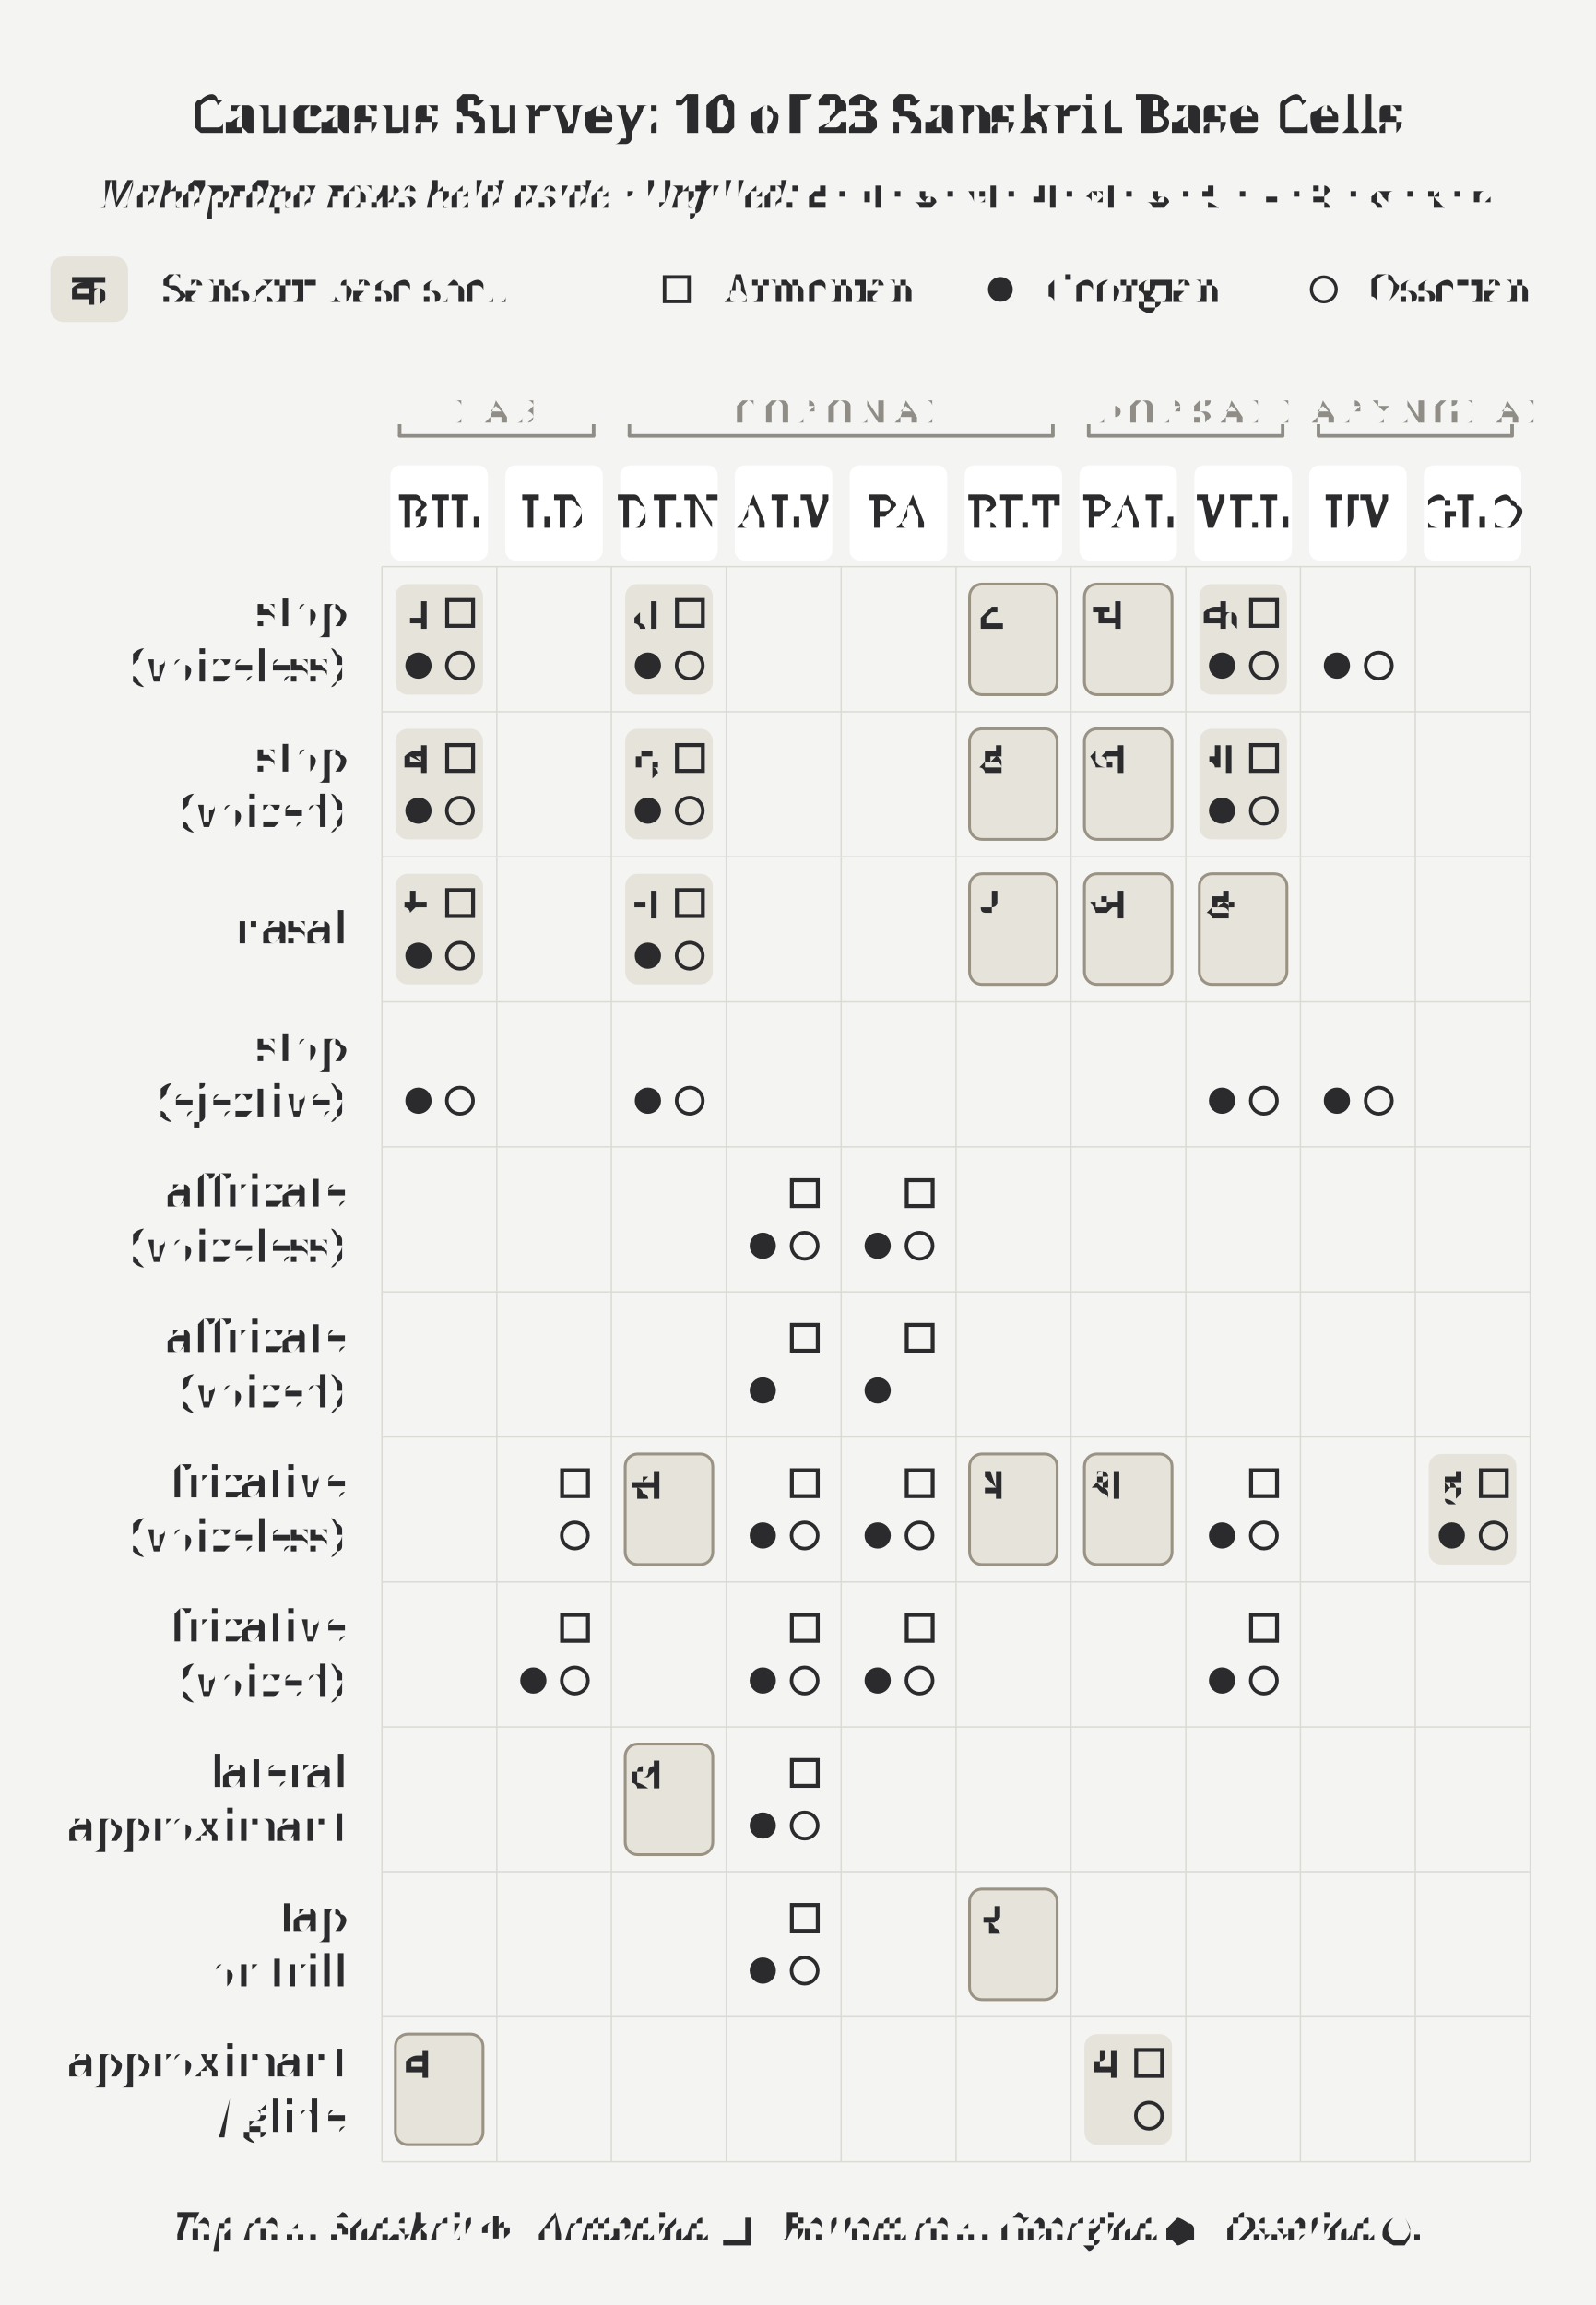
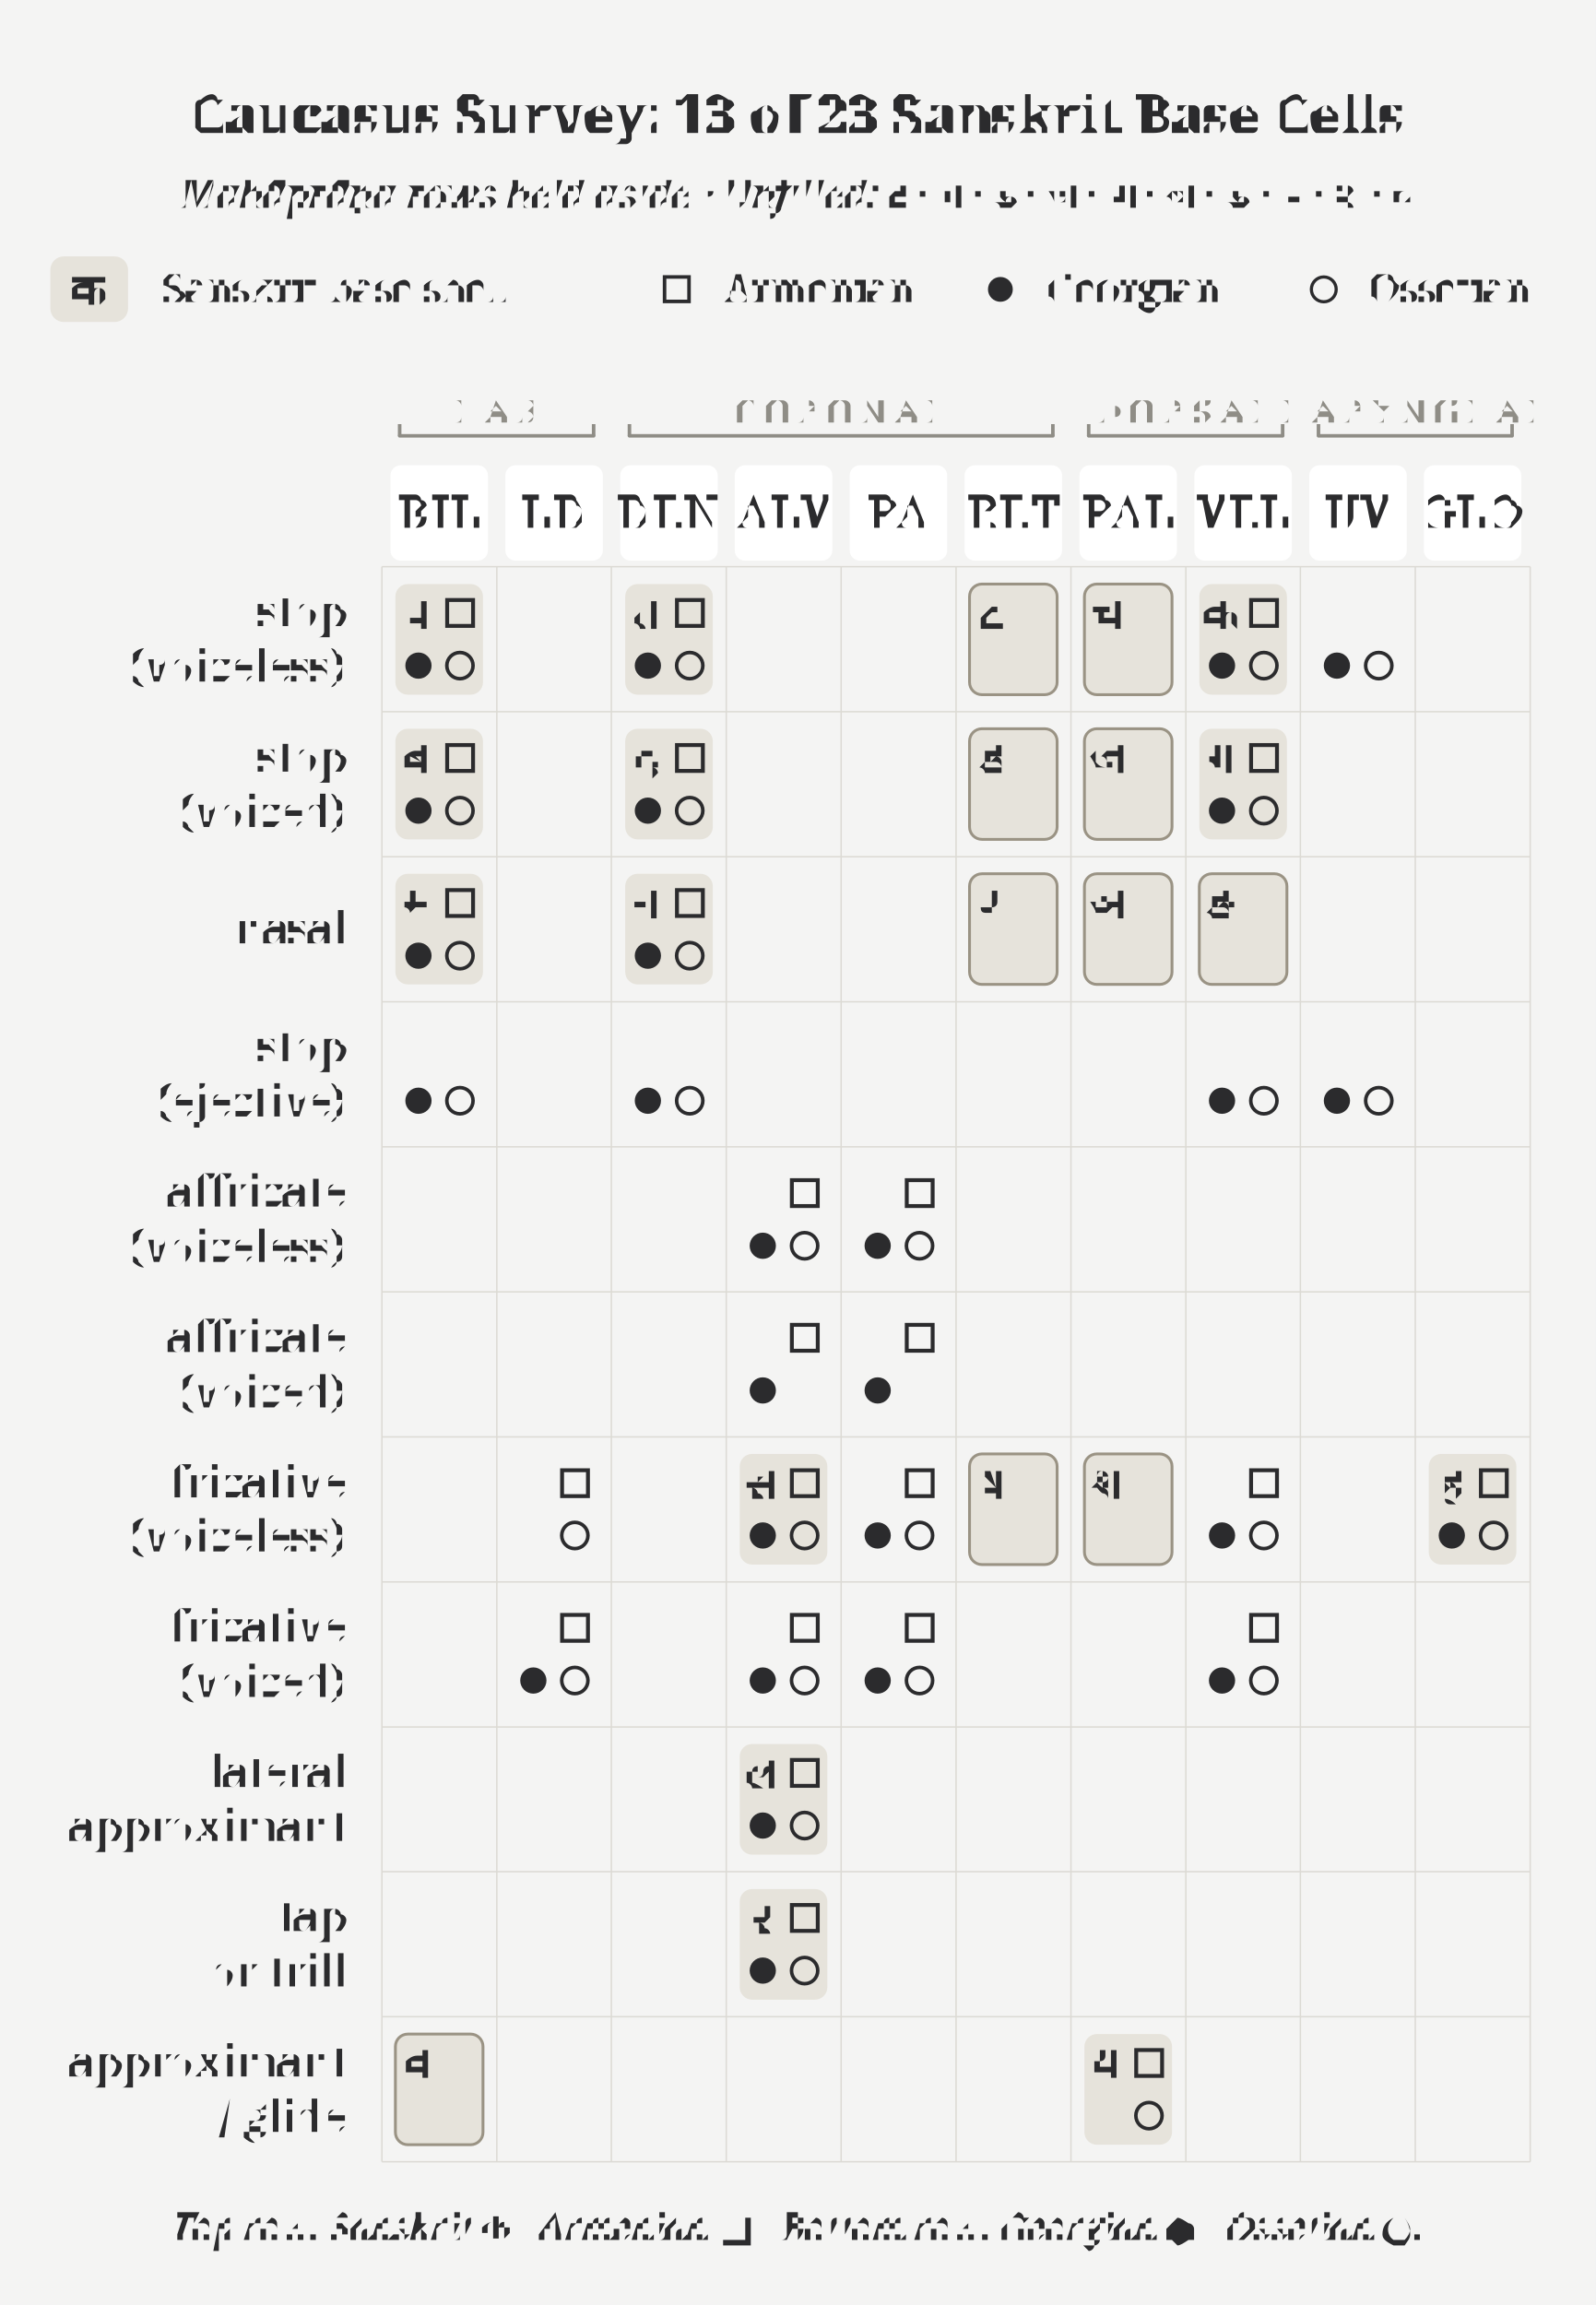
<svg xmlns="http://www.w3.org/2000/svg" width="4.5in" height="6.5in" viewBox="0 0 4.5 6.5">
  <rect x="0" y="0" width="4.5" height="6.5" fill="#f4f4f3" />
-   <text x="2.25" y="0.32" text-anchor="middle" dominant-baseline="middle" font-size="0.151" font-weight="700" fill="#2b2b2d" font-family="'Gentium Book Plus', Charter, 'Charis SIL', Georgia, serif">Caucasus Survey: 10 of 23 Sanskrit Base Cells</text>
-   <text x="2.25" y="0.547" text-anchor="middle" dominant-baseline="middle" font-size="0.111" font-style="italic" fill="#2b2b2d" font-family="'Gentium Book Plus', Charter, 'Charis SIL', Georgia, serif">Mahāprāṇa rows held aside · Unfilled: <tspan font-style="normal" font-family="'Adobe Devanagari', 'Noto Sans Devanagari', 'Mangal', 'Kohinoor Devanagari', serif">ट · च · ड · ज · ण · ञ · ङ · स · ष · श · ल · र · व</tspan>
+   <text x="2.25" y="0.32" text-anchor="middle" dominant-baseline="middle" font-size="0.151" font-weight="700" fill="#2b2b2d" font-family="'Gentium Book Plus', Charter, 'Charis SIL', Georgia, serif">Caucasus Survey: 13 of 23 Sanskrit Base Cells</text>
+   <text x="2.25" y="0.547" text-anchor="middle" dominant-baseline="middle" font-size="0.111" font-style="italic" fill="#2b2b2d" font-family="'Gentium Book Plus', Charter, 'Charis SIL', Georgia, serif">Mahāprāṇa rows held aside · Unfilled: <tspan font-style="normal" font-family="'Adobe Devanagari', 'Noto Sans Devanagari', 'Mangal', 'Kohinoor Devanagari', serif">ट · च · ड · ज · ण · ञ · ङ · ष · श · व</tspan>
  </text>
  <rect x="1.115" y="1.647" width="0.247" height="0.312" rx="0.035" fill="#e6e3db" stroke="none" />
  <rect x="1.115" y="2.055" width="0.247" height="0.312" rx="0.035" fill="#e6e3db" stroke="none" />
  <rect x="1.115" y="2.464" width="0.247" height="0.312" rx="0.035" fill="#e6e3db" stroke="none" />
  <rect x="1.115" y="5.736" width="0.247" height="0.312" rx="0.035" fill="#e6e3db" stroke="#9a9384" stroke-width="0.008" />
  <rect x="1.763" y="1.647" width="0.247" height="0.312" rx="0.035" fill="#e6e3db" stroke="none" />
  <rect x="1.763" y="2.055" width="0.247" height="0.312" rx="0.035" fill="#e6e3db" stroke="none" />
-   <rect x="1.763" y="4.1" width="0.247" height="0.312" rx="0.035" fill="#e6e3db" stroke="#9a9384" stroke-width="0.008" />
  <rect x="1.763" y="2.464" width="0.247" height="0.312" rx="0.035" fill="#e6e3db" stroke="none" />
-   <rect x="1.763" y="4.918" width="0.247" height="0.312" rx="0.035" fill="#e6e3db" stroke="#9a9384" stroke-width="0.008" />
+   <rect x="2.086" y="4.1" width="0.247" height="0.312" rx="0.035" fill="#e6e3db" stroke="none" />
+   <rect x="2.086" y="4.918" width="0.247" height="0.312" rx="0.035" fill="#e6e3db" stroke="none" />
+   <rect x="2.086" y="5.327" width="0.247" height="0.312" rx="0.035" fill="#e6e3db" stroke="none" />
  <rect x="2.734" y="1.647" width="0.247" height="0.312" rx="0.035" fill="#e6e3db" stroke="#9a9384" stroke-width="0.008" />
  <rect x="2.734" y="2.055" width="0.247" height="0.312" rx="0.035" fill="#e6e3db" stroke="#9a9384" stroke-width="0.008" />
  <rect x="2.734" y="4.1" width="0.247" height="0.312" rx="0.035" fill="#e6e3db" stroke="#9a9384" stroke-width="0.008" />
  <rect x="2.734" y="2.464" width="0.247" height="0.312" rx="0.035" fill="#e6e3db" stroke="#9a9384" stroke-width="0.008" />
-   <rect x="2.734" y="5.327" width="0.247" height="0.312" rx="0.035" fill="#e6e3db" stroke="#9a9384" stroke-width="0.008" />
  <rect x="3.058" y="1.647" width="0.247" height="0.312" rx="0.035" fill="#e6e3db" stroke="#9a9384" stroke-width="0.008" />
  <rect x="3.058" y="2.055" width="0.247" height="0.312" rx="0.035" fill="#e6e3db" stroke="#9a9384" stroke-width="0.008" />
  <rect x="3.058" y="4.1" width="0.247" height="0.312" rx="0.035" fill="#e6e3db" stroke="#9a9384" stroke-width="0.008" />
  <rect x="3.058" y="2.464" width="0.247" height="0.312" rx="0.035" fill="#e6e3db" stroke="#9a9384" stroke-width="0.008" />
  <rect x="3.058" y="5.736" width="0.247" height="0.312" rx="0.035" fill="#e6e3db" stroke="none" />
  <rect x="3.382" y="1.647" width="0.247" height="0.312" rx="0.035" fill="#e6e3db" stroke="none" />
  <rect x="3.382" y="2.055" width="0.247" height="0.312" rx="0.035" fill="#e6e3db" stroke="none" />
  <rect x="3.382" y="2.464" width="0.247" height="0.312" rx="0.035" fill="#e6e3db" stroke="#9a9384" stroke-width="0.008" />
  <rect x="4.029" y="4.1" width="0.247" height="0.312" rx="0.035" fill="#e6e3db" stroke="none" />
  <rect x="0.142" y="0.723" width="0.219" height="0.185" rx="0.038" fill="#e6e3db" stroke="none" />
  <text x="0.252" y="0.816" text-anchor="middle" dominant-baseline="middle" font-size="0.125" fill="#2b2b2d" font-family="'Adobe Devanagari', 'Noto Sans Devanagari', 'Mangal', 'Kohinoor Devanagari', serif">क</text>
  <text x="0.462" y="0.855" font-size="0.111" fill="#2b2b2d" font-family="'Gentium Book Plus', Charter, 'Charis SIL', Georgia, serif">Sanskrit base shell</text>
  <rect x="1.874" y="0.781" width="0.069" height="0.069" fill="none" stroke="#2b2b2d" stroke-width="0.01" />
  <text x="2.044" y="0.855" font-size="0.111" fill="#2b2b2d" font-family="'Gentium Book Plus', Charter, 'Charis SIL', Georgia, serif">Armenian</text>
  <circle cx="2.821" cy="0.816" r="0.035" fill="#2b2b2d" />
  <text x="2.957" y="0.855" font-size="0.111" fill="#2b2b2d" font-family="'Gentium Book Plus', Charter, 'Charis SIL', Georgia, serif">Georgian</text>
  <circle cx="3.733" cy="0.816" r="0.035" fill="none" stroke="#2b2b2d" stroke-width="0.009" />
  <text x="3.869" y="0.855" font-size="0.111" fill="#2b2b2d" font-family="'Gentium Book Plus', Charter, 'Charis SIL', Georgia, serif">Ossetian</text>
  <path d="M 1.127 1.229 L 1.674 1.229" stroke="#8f8d86" stroke-width="0.01" stroke-linecap="round" />
  <path d="M 1.127 1.229 L 1.127 1.196" stroke="#8f8d86" stroke-width="0.01" />
  <path d="M 1.674 1.229 L 1.674 1.196" stroke="#8f8d86" stroke-width="0.01" />
  <text x="1.401" y="1.159" text-anchor="middle" dominant-baseline="middle" font-size="0.091" letter-spacing="0.025" fill="#8f8d86" font-family="'Gentium Book Plus', Charter, 'Charis SIL', Georgia, serif">LAB</text>
  <path d="M 1.775 1.229 L 2.969 1.229" stroke="#8f8d86" stroke-width="0.01" stroke-linecap="round" />
  <path d="M 1.775 1.229 L 1.775 1.196" stroke="#8f8d86" stroke-width="0.01" />
  <path d="M 2.969 1.229 L 2.969 1.196" stroke="#8f8d86" stroke-width="0.01" />
  <text x="2.372" y="1.159" text-anchor="middle" dominant-baseline="middle" font-size="0.091" letter-spacing="0.025" fill="#8f8d86" font-family="'Gentium Book Plus', Charter, 'Charis SIL', Georgia, serif">CORONAL</text>
  <path d="M 3.07 1.229 L 3.617 1.229" stroke="#8f8d86" stroke-width="0.01" stroke-linecap="round" />
  <path d="M 3.07 1.229 L 3.07 1.196" stroke="#8f8d86" stroke-width="0.01" />
  <path d="M 3.617 1.229 L 3.617 1.196" stroke="#8f8d86" stroke-width="0.01" />
  <text x="3.344" y="1.159" text-anchor="middle" dominant-baseline="middle" font-size="0.091" letter-spacing="0.025" fill="#8f8d86" font-family="'Gentium Book Plus', Charter, 'Charis SIL', Georgia, serif">DORSAL</text>
  <path d="M 3.718 1.229 L 4.264 1.229" stroke="#8f8d86" stroke-width="0.01" stroke-linecap="round" />
  <path d="M 3.718 1.229 L 3.718 1.196" stroke="#8f8d86" stroke-width="0.01" />
  <path d="M 4.264 1.229 L 4.264 1.196" stroke="#8f8d86" stroke-width="0.01" />
  <text x="3.991" y="1.159" text-anchor="middle" dominant-baseline="middle" font-size="0.091" letter-spacing="0.025" fill="#8f8d86" font-family="'Gentium Book Plus', Charter, 'Charis SIL', Georgia, serif">LARYNGEAL</text>
  <rect x="1.101" y="1.312" width="0.275" height="0.269" rx="0.029" fill="#ffffff" stroke="none" />
  <text x="1.239" y="1.447" text-anchor="middle" dominant-baseline="middle" font-size="0.125" letter-spacing="0.01" fill="#2b2b2d" font-family="'Gentium Book Plus', Charter, 'Charis SIL', Georgia, serif">BIL</text>
  <rect x="1.425" y="1.312" width="0.275" height="0.269" rx="0.029" fill="#ffffff" stroke="none" />
  <text x="1.562" y="1.447" text-anchor="middle" dominant-baseline="middle" font-size="0.125" letter-spacing="0.01" fill="#2b2b2d" font-family="'Gentium Book Plus', Charter, 'Charis SIL', Georgia, serif">LD</text>
  <rect x="1.749" y="1.312" width="0.275" height="0.269" rx="0.029" fill="#ffffff" stroke="none" />
  <text x="1.886" y="1.447" text-anchor="middle" dominant-baseline="middle" font-size="0.125" letter-spacing="0.01" fill="#2b2b2d" font-family="'Gentium Book Plus', Charter, 'Charis SIL', Georgia, serif">DEN</text>
  <rect x="2.072" y="1.312" width="0.275" height="0.269" rx="0.029" fill="#ffffff" stroke="none" />
  <text x="2.21" y="1.447" text-anchor="middle" dominant-baseline="middle" font-size="0.125" letter-spacing="0.01" fill="#2b2b2d" font-family="'Gentium Book Plus', Charter, 'Charis SIL', Georgia, serif">ALV</text>
  <rect x="2.396" y="1.312" width="0.275" height="0.269" rx="0.029" fill="#ffffff" stroke="none" />
  <text x="2.534" y="1.447" text-anchor="middle" dominant-baseline="middle" font-size="0.125" letter-spacing="0.01" fill="#2b2b2d" font-family="'Gentium Book Plus', Charter, 'Charis SIL', Georgia, serif">PA</text>
  <rect x="2.72" y="1.312" width="0.275" height="0.269" rx="0.029" fill="#ffffff" stroke="none" />
  <text x="2.858" y="1.447" text-anchor="middle" dominant-baseline="middle" font-size="0.125" letter-spacing="0.01" fill="#2b2b2d" font-family="'Gentium Book Plus', Charter, 'Charis SIL', Georgia, serif">RET</text>
  <rect x="3.044" y="1.312" width="0.275" height="0.269" rx="0.029" fill="#ffffff" stroke="none" />
  <text x="3.182" y="1.447" text-anchor="middle" dominant-baseline="middle" font-size="0.125" letter-spacing="0.01" fill="#2b2b2d" font-family="'Gentium Book Plus', Charter, 'Charis SIL', Georgia, serif">PAL</text>
  <rect x="3.368" y="1.312" width="0.275" height="0.269" rx="0.029" fill="#ffffff" stroke="none" />
  <text x="3.505" y="1.447" text-anchor="middle" dominant-baseline="middle" font-size="0.125" letter-spacing="0.01" fill="#2b2b2d" font-family="'Gentium Book Plus', Charter, 'Charis SIL', Georgia, serif">VEL</text>
  <rect x="3.692" y="1.312" width="0.275" height="0.269" rx="0.029" fill="#ffffff" stroke="none" />
  <text x="3.829" y="1.447" text-anchor="middle" dominant-baseline="middle" font-size="0.125" letter-spacing="0.01" fill="#2b2b2d" font-family="'Gentium Book Plus', Charter, 'Charis SIL', Georgia, serif">UV</text>
  <rect x="4.015" y="1.312" width="0.275" height="0.269" rx="0.029" fill="#ffffff" stroke="none" />
  <text x="4.153" y="1.447" text-anchor="middle" dominant-baseline="middle" font-size="0.125" letter-spacing="0.01" fill="#2b2b2d" font-family="'Gentium Book Plus', Charter, 'Charis SIL', Georgia, serif">GLO</text>
  <line x1="1.077" y1="1.598" x2="1.077" y2="6.096" stroke="#dcdad4" stroke-width="0.004" />
  <line x1="1.401" y1="1.598" x2="1.401" y2="6.096" stroke="#dcdad4" stroke-width="0.004" />
  <line x1="1.724" y1="1.598" x2="1.724" y2="6.096" stroke="#dcdad4" stroke-width="0.004" />
  <line x1="2.048" y1="1.598" x2="2.048" y2="6.096" stroke="#dcdad4" stroke-width="0.004" />
  <line x1="2.372" y1="1.598" x2="2.372" y2="6.096" stroke="#dcdad4" stroke-width="0.004" />
  <line x1="2.696" y1="1.598" x2="2.696" y2="6.096" stroke="#dcdad4" stroke-width="0.004" />
  <line x1="3.02" y1="1.598" x2="3.02" y2="6.096" stroke="#dcdad4" stroke-width="0.004" />
  <line x1="3.344" y1="1.598" x2="3.344" y2="6.096" stroke="#dcdad4" stroke-width="0.004" />
  <line x1="3.667" y1="1.598" x2="3.667" y2="6.096" stroke="#dcdad4" stroke-width="0.004" />
  <line x1="3.991" y1="1.598" x2="3.991" y2="6.096" stroke="#dcdad4" stroke-width="0.004" />
  <line x1="4.315" y1="1.598" x2="4.315" y2="6.096" stroke="#dcdad4" stroke-width="0.004" />
  <line x1="1.077" y1="1.598" x2="4.315" y2="1.598" stroke="#dcdad4" stroke-width="0.004" />
  <line x1="1.077" y1="2.007" x2="4.315" y2="2.007" stroke="#dcdad4" stroke-width="0.004" />
  <line x1="1.077" y1="2.416" x2="4.315" y2="2.416" stroke="#dcdad4" stroke-width="0.004" />
  <line x1="1.077" y1="2.825" x2="4.315" y2="2.825" stroke="#dcdad4" stroke-width="0.004" />
  <line x1="1.077" y1="3.234" x2="4.315" y2="3.234" stroke="#dcdad4" stroke-width="0.004" />
  <line x1="1.077" y1="3.643" x2="4.315" y2="3.643" stroke="#dcdad4" stroke-width="0.004" />
  <line x1="1.077" y1="4.052" x2="4.315" y2="4.052" stroke="#dcdad4" stroke-width="0.004" />
  <line x1="1.077" y1="4.461" x2="4.315" y2="4.461" stroke="#dcdad4" stroke-width="0.004" />
  <line x1="1.077" y1="4.87" x2="4.315" y2="4.87" stroke="#dcdad4" stroke-width="0.004" />
  <line x1="1.077" y1="5.278" x2="4.315" y2="5.278" stroke="#dcdad4" stroke-width="0.004" />
  <line x1="1.077" y1="5.687" x2="4.315" y2="5.687" stroke="#dcdad4" stroke-width="0.004" />
  <line x1="1.077" y1="6.096" x2="4.315" y2="6.096" stroke="#dcdad4" stroke-width="0.004" />
  <text x="0.976" y="1.725" text-anchor="end" dominant-baseline="middle" font-size="0.125" fill="#2b2b2d" font-family="'Gentium Book Plus', Charter, 'Charis SIL', Georgia, serif">stop</text>
  <text x="0.976" y="1.88" text-anchor="end" dominant-baseline="middle" font-size="0.125" fill="#2b2b2d" font-family="'Gentium Book Plus', Charter, 'Charis SIL', Georgia, serif">(voiceless)</text>
  <text x="0.976" y="2.134" text-anchor="end" dominant-baseline="middle" font-size="0.125" fill="#2b2b2d" font-family="'Gentium Book Plus', Charter, 'Charis SIL', Georgia, serif">stop</text>
  <text x="0.976" y="2.289" text-anchor="end" dominant-baseline="middle" font-size="0.125" fill="#2b2b2d" font-family="'Gentium Book Plus', Charter, 'Charis SIL', Georgia, serif">(voiced)</text>
  <text x="0.976" y="2.62" text-anchor="end" dominant-baseline="middle" font-size="0.125" fill="#2b2b2d" font-family="'Gentium Book Plus', Charter, 'Charis SIL', Georgia, serif">nasal</text>
  <text x="0.976" y="2.952" text-anchor="end" dominant-baseline="middle" font-size="0.125" fill="#2b2b2d" font-family="'Gentium Book Plus', Charter, 'Charis SIL', Georgia, serif">stop</text>
  <text x="0.976" y="3.107" text-anchor="end" dominant-baseline="middle" font-size="0.125" fill="#2b2b2d" font-family="'Gentium Book Plus', Charter, 'Charis SIL', Georgia, serif">(ejective)</text>
  <text x="0.976" y="3.361" text-anchor="end" dominant-baseline="middle" font-size="0.125" fill="#2b2b2d" font-family="'Gentium Book Plus', Charter, 'Charis SIL', Georgia, serif">affricate</text>
  <text x="0.976" y="3.516" text-anchor="end" dominant-baseline="middle" font-size="0.125" fill="#2b2b2d" font-family="'Gentium Book Plus', Charter, 'Charis SIL', Georgia, serif">(voiceless)</text>
  <text x="0.976" y="3.77" text-anchor="end" dominant-baseline="middle" font-size="0.125" fill="#2b2b2d" font-family="'Gentium Book Plus', Charter, 'Charis SIL', Georgia, serif">affricate</text>
  <text x="0.976" y="3.925" text-anchor="end" dominant-baseline="middle" font-size="0.125" fill="#2b2b2d" font-family="'Gentium Book Plus', Charter, 'Charis SIL', Georgia, serif">(voiced)</text>
  <text x="0.976" y="4.179" text-anchor="end" dominant-baseline="middle" font-size="0.125" fill="#2b2b2d" font-family="'Gentium Book Plus', Charter, 'Charis SIL', Georgia, serif">fricative</text>
  <text x="0.976" y="4.333" text-anchor="end" dominant-baseline="middle" font-size="0.125" fill="#2b2b2d" font-family="'Gentium Book Plus', Charter, 'Charis SIL', Georgia, serif">(voiceless)</text>
  <text x="0.976" y="4.588" text-anchor="end" dominant-baseline="middle" font-size="0.125" fill="#2b2b2d" font-family="'Gentium Book Plus', Charter, 'Charis SIL', Georgia, serif">fricative</text>
  <text x="0.976" y="4.742" text-anchor="end" dominant-baseline="middle" font-size="0.125" fill="#2b2b2d" font-family="'Gentium Book Plus', Charter, 'Charis SIL', Georgia, serif">(voiced)</text>
  <text x="0.976" y="4.997" text-anchor="end" dominant-baseline="middle" font-size="0.125" fill="#2b2b2d" font-family="'Gentium Book Plus', Charter, 'Charis SIL', Georgia, serif">lateral</text>
  <text x="0.976" y="5.151" text-anchor="end" dominant-baseline="middle" font-size="0.125" fill="#2b2b2d" font-family="'Gentium Book Plus', Charter, 'Charis SIL', Georgia, serif">approximant</text>
  <text x="0.976" y="5.405" text-anchor="end" dominant-baseline="middle" font-size="0.125" fill="#2b2b2d" font-family="'Gentium Book Plus', Charter, 'Charis SIL', Georgia, serif">tap</text>
  <text x="0.976" y="5.56" text-anchor="end" dominant-baseline="middle" font-size="0.125" fill="#2b2b2d" font-family="'Gentium Book Plus', Charter, 'Charis SIL', Georgia, serif">or trill</text>
  <text x="0.976" y="5.814" text-anchor="end" dominant-baseline="middle" font-size="0.125" fill="#2b2b2d" font-family="'Gentium Book Plus', Charter, 'Charis SIL', Georgia, serif">approximant</text>
  <text x="0.976" y="5.969" text-anchor="end" dominant-baseline="middle" font-size="0.125" fill="#2b2b2d" font-family="'Gentium Book Plus', Charter, 'Charis SIL', Georgia, serif">/ glide</text>
  <circle cx="1.18" cy="1.877" r="0.037" fill="#2b2b2d" />
  <circle cx="1.18" cy="2.286" r="0.037" fill="#2b2b2d" />
  <circle cx="1.18" cy="3.104" r="0.037" fill="#2b2b2d" />
  <circle cx="1.18" cy="2.695" r="0.037" fill="#2b2b2d" />
  <circle cx="1.504" cy="4.739" r="0.037" fill="#2b2b2d" />
  <circle cx="1.827" cy="1.877" r="0.037" fill="#2b2b2d" />
  <circle cx="1.827" cy="2.286" r="0.037" fill="#2b2b2d" />
  <circle cx="1.827" cy="3.104" r="0.037" fill="#2b2b2d" />
  <circle cx="1.827" cy="2.695" r="0.037" fill="#2b2b2d" />
  <circle cx="2.151" cy="3.513" r="0.037" fill="#2b2b2d" />
  <circle cx="2.151" cy="3.921" r="0.037" fill="#2b2b2d" />
  <circle cx="2.151" cy="4.33" r="0.037" fill="#2b2b2d" />
  <circle cx="2.151" cy="4.739" r="0.037" fill="#2b2b2d" />
  <circle cx="2.151" cy="5.148" r="0.037" fill="#2b2b2d" />
  <circle cx="2.151" cy="5.557" r="0.037" fill="#2b2b2d" />
  <circle cx="2.475" cy="3.513" r="0.037" fill="#2b2b2d" />
  <circle cx="2.475" cy="3.921" r="0.037" fill="#2b2b2d" />
  <circle cx="2.475" cy="4.33" r="0.037" fill="#2b2b2d" />
  <circle cx="2.475" cy="4.739" r="0.037" fill="#2b2b2d" />
  <circle cx="3.446" cy="1.877" r="0.037" fill="#2b2b2d" />
  <circle cx="3.446" cy="2.286" r="0.037" fill="#2b2b2d" />
  <circle cx="3.446" cy="3.104" r="0.037" fill="#2b2b2d" />
  <circle cx="3.446" cy="4.33" r="0.037" fill="#2b2b2d" />
  <circle cx="3.446" cy="4.739" r="0.037" fill="#2b2b2d" />
  <circle cx="3.77" cy="1.877" r="0.037" fill="#2b2b2d" />
  <circle cx="3.77" cy="3.104" r="0.037" fill="#2b2b2d" />
  <circle cx="4.094" cy="4.33" r="0.037" fill="#2b2b2d" />
  <circle cx="1.297" cy="1.877" r="0.037" fill="none" stroke="#2b2b2d" stroke-width="0.01" />
  <circle cx="1.297" cy="2.286" r="0.037" fill="none" stroke="#2b2b2d" stroke-width="0.01" />
  <circle cx="1.297" cy="3.104" r="0.037" fill="none" stroke="#2b2b2d" stroke-width="0.01" />
  <circle cx="1.297" cy="2.695" r="0.037" fill="none" stroke="#2b2b2d" stroke-width="0.01" />
  <circle cx="1.621" cy="4.33" r="0.037" fill="none" stroke="#2b2b2d" stroke-width="0.01" />
  <circle cx="1.621" cy="4.739" r="0.037" fill="none" stroke="#2b2b2d" stroke-width="0.01" />
  <circle cx="1.945" cy="1.877" r="0.037" fill="none" stroke="#2b2b2d" stroke-width="0.01" />
  <circle cx="1.945" cy="2.286" r="0.037" fill="none" stroke="#2b2b2d" stroke-width="0.01" />
  <circle cx="1.945" cy="3.104" r="0.037" fill="none" stroke="#2b2b2d" stroke-width="0.01" />
  <circle cx="1.945" cy="2.695" r="0.037" fill="none" stroke="#2b2b2d" stroke-width="0.01" />
  <circle cx="2.269" cy="3.513" r="0.037" fill="none" stroke="#2b2b2d" stroke-width="0.01" />
  <circle cx="2.269" cy="4.33" r="0.037" fill="none" stroke="#2b2b2d" stroke-width="0.01" />
  <circle cx="2.269" cy="4.739" r="0.037" fill="none" stroke="#2b2b2d" stroke-width="0.01" />
  <circle cx="2.269" cy="5.148" r="0.037" fill="none" stroke="#2b2b2d" stroke-width="0.01" />
  <circle cx="2.269" cy="5.557" r="0.037" fill="none" stroke="#2b2b2d" stroke-width="0.01" />
  <circle cx="2.593" cy="3.513" r="0.037" fill="none" stroke="#2b2b2d" stroke-width="0.01" />
  <circle cx="2.593" cy="4.33" r="0.037" fill="none" stroke="#2b2b2d" stroke-width="0.01" />
  <circle cx="2.593" cy="4.739" r="0.037" fill="none" stroke="#2b2b2d" stroke-width="0.01" />
  <circle cx="3.24" cy="5.966" r="0.037" fill="none" stroke="#2b2b2d" stroke-width="0.01" />
  <circle cx="3.564" cy="1.877" r="0.037" fill="none" stroke="#2b2b2d" stroke-width="0.01" />
  <circle cx="3.564" cy="2.286" r="0.037" fill="none" stroke="#2b2b2d" stroke-width="0.01" />
  <circle cx="3.564" cy="3.104" r="0.037" fill="none" stroke="#2b2b2d" stroke-width="0.01" />
  <circle cx="3.564" cy="4.33" r="0.037" fill="none" stroke="#2b2b2d" stroke-width="0.01" />
  <circle cx="3.564" cy="4.739" r="0.037" fill="none" stroke="#2b2b2d" stroke-width="0.01" />
  <circle cx="3.888" cy="1.877" r="0.037" fill="none" stroke="#2b2b2d" stroke-width="0.01" />
  <circle cx="3.888" cy="3.104" r="0.037" fill="none" stroke="#2b2b2d" stroke-width="0.01" />
  <circle cx="4.212" cy="4.33" r="0.037" fill="none" stroke="#2b2b2d" stroke-width="0.01" />
  <rect x="1.261" y="1.692" width="0.073" height="0.073" fill="none" stroke="#2b2b2d" stroke-width="0.011" />
  <rect x="1.261" y="2.101" width="0.073" height="0.073" fill="none" stroke="#2b2b2d" stroke-width="0.011" />
  <rect x="1.261" y="2.51" width="0.073" height="0.073" fill="none" stroke="#2b2b2d" stroke-width="0.011" />
  <rect x="1.585" y="4.146" width="0.073" height="0.073" fill="none" stroke="#2b2b2d" stroke-width="0.011" />
  <rect x="1.585" y="4.554" width="0.073" height="0.073" fill="none" stroke="#2b2b2d" stroke-width="0.011" />
  <rect x="1.909" y="1.692" width="0.073" height="0.073" fill="none" stroke="#2b2b2d" stroke-width="0.011" />
  <rect x="1.909" y="2.101" width="0.073" height="0.073" fill="none" stroke="#2b2b2d" stroke-width="0.011" />
  <rect x="1.909" y="2.51" width="0.073" height="0.073" fill="none" stroke="#2b2b2d" stroke-width="0.011" />
  <rect x="2.233" y="3.328" width="0.073" height="0.073" fill="none" stroke="#2b2b2d" stroke-width="0.011" />
  <rect x="2.233" y="3.736" width="0.073" height="0.073" fill="none" stroke="#2b2b2d" stroke-width="0.011" />
  <rect x="2.233" y="4.146" width="0.073" height="0.073" fill="none" stroke="#2b2b2d" stroke-width="0.011" />
  <rect x="2.233" y="4.554" width="0.073" height="0.073" fill="none" stroke="#2b2b2d" stroke-width="0.011" />
  <rect x="2.233" y="4.963" width="0.073" height="0.073" fill="none" stroke="#2b2b2d" stroke-width="0.011" />
  <rect x="2.233" y="5.372" width="0.073" height="0.073" fill="none" stroke="#2b2b2d" stroke-width="0.011" />
  <rect x="2.557" y="3.328" width="0.073" height="0.073" fill="none" stroke="#2b2b2d" stroke-width="0.011" />
  <rect x="2.557" y="3.736" width="0.073" height="0.073" fill="none" stroke="#2b2b2d" stroke-width="0.011" />
  <rect x="2.557" y="4.146" width="0.073" height="0.073" fill="none" stroke="#2b2b2d" stroke-width="0.011" />
  <rect x="2.557" y="4.554" width="0.073" height="0.073" fill="none" stroke="#2b2b2d" stroke-width="0.011" />
  <rect x="3.204" y="5.781" width="0.073" height="0.073" fill="none" stroke="#2b2b2d" stroke-width="0.011" />
  <rect x="3.528" y="1.692" width="0.073" height="0.073" fill="none" stroke="#2b2b2d" stroke-width="0.011" />
  <rect x="3.528" y="2.101" width="0.073" height="0.073" fill="none" stroke="#2b2b2d" stroke-width="0.011" />
  <rect x="3.528" y="4.146" width="0.073" height="0.073" fill="none" stroke="#2b2b2d" stroke-width="0.011" />
  <rect x="3.528" y="4.554" width="0.073" height="0.073" fill="none" stroke="#2b2b2d" stroke-width="0.011" />
  <rect x="4.176" y="4.146" width="0.073" height="0.073" fill="none" stroke="#2b2b2d" stroke-width="0.011" />
  <text x="1.18" y="1.728" text-anchor="middle" dominant-baseline="middle" font-size="0.132" fill="#2b2b2d" font-family="'Adobe Devanagari', 'Noto Sans Devanagari', 'Mangal', 'Kohinoor Devanagari', serif">प</text>
  <text x="1.18" y="2.137" text-anchor="middle" dominant-baseline="middle" font-size="0.132" fill="#2b2b2d" font-family="'Adobe Devanagari', 'Noto Sans Devanagari', 'Mangal', 'Kohinoor Devanagari', serif">ब</text>
  <text x="1.18" y="2.546" text-anchor="middle" dominant-baseline="middle" font-size="0.132" fill="#2b2b2d" font-family="'Adobe Devanagari', 'Noto Sans Devanagari', 'Mangal', 'Kohinoor Devanagari', serif">म</text>
  <text x="1.18" y="5.817" text-anchor="middle" dominant-baseline="middle" font-size="0.132" fill="#2b2b2d" font-family="'Adobe Devanagari', 'Noto Sans Devanagari', 'Mangal', 'Kohinoor Devanagari', serif">व</text>
  <text x="1.827" y="1.728" text-anchor="middle" dominant-baseline="middle" font-size="0.132" fill="#2b2b2d" font-family="'Adobe Devanagari', 'Noto Sans Devanagari', 'Mangal', 'Kohinoor Devanagari', serif">त</text>
  <text x="1.827" y="2.137" text-anchor="middle" dominant-baseline="middle" font-size="0.132" fill="#2b2b2d" font-family="'Adobe Devanagari', 'Noto Sans Devanagari', 'Mangal', 'Kohinoor Devanagari', serif">द</text>
-   <text x="1.827" y="4.182" text-anchor="middle" dominant-baseline="middle" font-size="0.132" fill="#2b2b2d" font-family="'Adobe Devanagari', 'Noto Sans Devanagari', 'Mangal', 'Kohinoor Devanagari', serif">स</text>
  <text x="1.827" y="2.546" text-anchor="middle" dominant-baseline="middle" font-size="0.132" fill="#2b2b2d" font-family="'Adobe Devanagari', 'Noto Sans Devanagari', 'Mangal', 'Kohinoor Devanagari', serif">न</text>
-   <text x="1.827" y="5" text-anchor="middle" dominant-baseline="middle" font-size="0.132" fill="#2b2b2d" font-family="'Adobe Devanagari', 'Noto Sans Devanagari', 'Mangal', 'Kohinoor Devanagari', serif">ल</text>
+   <text x="2.151" y="4.182" text-anchor="middle" dominant-baseline="middle" font-size="0.132" fill="#2b2b2d" font-family="'Adobe Devanagari', 'Noto Sans Devanagari', 'Mangal', 'Kohinoor Devanagari', serif">स</text>
+   <text x="2.151" y="5" text-anchor="middle" dominant-baseline="middle" font-size="0.132" fill="#2b2b2d" font-family="'Adobe Devanagari', 'Noto Sans Devanagari', 'Mangal', 'Kohinoor Devanagari', serif">ल</text>
+   <text x="2.151" y="5.409" text-anchor="middle" dominant-baseline="middle" font-size="0.132" fill="#2b2b2d" font-family="'Adobe Devanagari', 'Noto Sans Devanagari', 'Mangal', 'Kohinoor Devanagari', serif">र</text>
  <text x="2.799" y="1.728" text-anchor="middle" dominant-baseline="middle" font-size="0.132" fill="#2b2b2d" font-family="'Adobe Devanagari', 'Noto Sans Devanagari', 'Mangal', 'Kohinoor Devanagari', serif">ट</text>
  <text x="2.799" y="2.137" text-anchor="middle" dominant-baseline="middle" font-size="0.132" fill="#2b2b2d" font-family="'Adobe Devanagari', 'Noto Sans Devanagari', 'Mangal', 'Kohinoor Devanagari', serif">ड</text>
  <text x="2.799" y="4.182" text-anchor="middle" dominant-baseline="middle" font-size="0.132" fill="#2b2b2d" font-family="'Adobe Devanagari', 'Noto Sans Devanagari', 'Mangal', 'Kohinoor Devanagari', serif">ष</text>
  <text x="2.799" y="2.546" text-anchor="middle" dominant-baseline="middle" font-size="0.132" fill="#2b2b2d" font-family="'Adobe Devanagari', 'Noto Sans Devanagari', 'Mangal', 'Kohinoor Devanagari', serif">ण</text>
-   <text x="2.799" y="5.409" text-anchor="middle" dominant-baseline="middle" font-size="0.132" fill="#2b2b2d" font-family="'Adobe Devanagari', 'Noto Sans Devanagari', 'Mangal', 'Kohinoor Devanagari', serif">र</text>
  <text x="3.123" y="1.728" text-anchor="middle" dominant-baseline="middle" font-size="0.132" fill="#2b2b2d" font-family="'Adobe Devanagari', 'Noto Sans Devanagari', 'Mangal', 'Kohinoor Devanagari', serif">च</text>
  <text x="3.123" y="2.137" text-anchor="middle" dominant-baseline="middle" font-size="0.132" fill="#2b2b2d" font-family="'Adobe Devanagari', 'Noto Sans Devanagari', 'Mangal', 'Kohinoor Devanagari', serif">ज</text>
  <text x="3.123" y="4.182" text-anchor="middle" dominant-baseline="middle" font-size="0.132" fill="#2b2b2d" font-family="'Adobe Devanagari', 'Noto Sans Devanagari', 'Mangal', 'Kohinoor Devanagari', serif">श</text>
  <text x="3.123" y="2.546" text-anchor="middle" dominant-baseline="middle" font-size="0.132" fill="#2b2b2d" font-family="'Adobe Devanagari', 'Noto Sans Devanagari', 'Mangal', 'Kohinoor Devanagari', serif">ञ</text>
  <text x="3.123" y="5.817" text-anchor="middle" dominant-baseline="middle" font-size="0.132" fill="#2b2b2d" font-family="'Adobe Devanagari', 'Noto Sans Devanagari', 'Mangal', 'Kohinoor Devanagari', serif">य</text>
  <text x="3.446" y="1.728" text-anchor="middle" dominant-baseline="middle" font-size="0.132" fill="#2b2b2d" font-family="'Adobe Devanagari', 'Noto Sans Devanagari', 'Mangal', 'Kohinoor Devanagari', serif">क</text>
  <text x="3.446" y="2.137" text-anchor="middle" dominant-baseline="middle" font-size="0.132" fill="#2b2b2d" font-family="'Adobe Devanagari', 'Noto Sans Devanagari', 'Mangal', 'Kohinoor Devanagari', serif">ग</text>
  <text x="3.446" y="2.546" text-anchor="middle" dominant-baseline="middle" font-size="0.132" fill="#2b2b2d" font-family="'Adobe Devanagari', 'Noto Sans Devanagari', 'Mangal', 'Kohinoor Devanagari', serif">ङ</text>
  <text x="4.094" y="4.182" text-anchor="middle" dominant-baseline="middle" font-size="0.132" fill="#2b2b2d" font-family="'Adobe Devanagari', 'Noto Sans Devanagari', 'Mangal', 'Kohinoor Devanagari', serif">ह</text>
  <text x="2.25" y="6.315" text-anchor="middle" font-size="0.103" font-style="italic" fill="#2b2b2d" font-family="'Gentium Book Plus', Charter, 'Charis SIL', Georgia, serif">Top row: Sanskrit <tspan font-style="normal" font-family="'Adobe Devanagari', 'Noto Sans Devanagari', 'Mangal', 'Kohinoor Devanagari', serif">क</tspan> · Armenian □  ·  Bottom row: Georgian ● · Ossetian ○.</text>
</svg>
